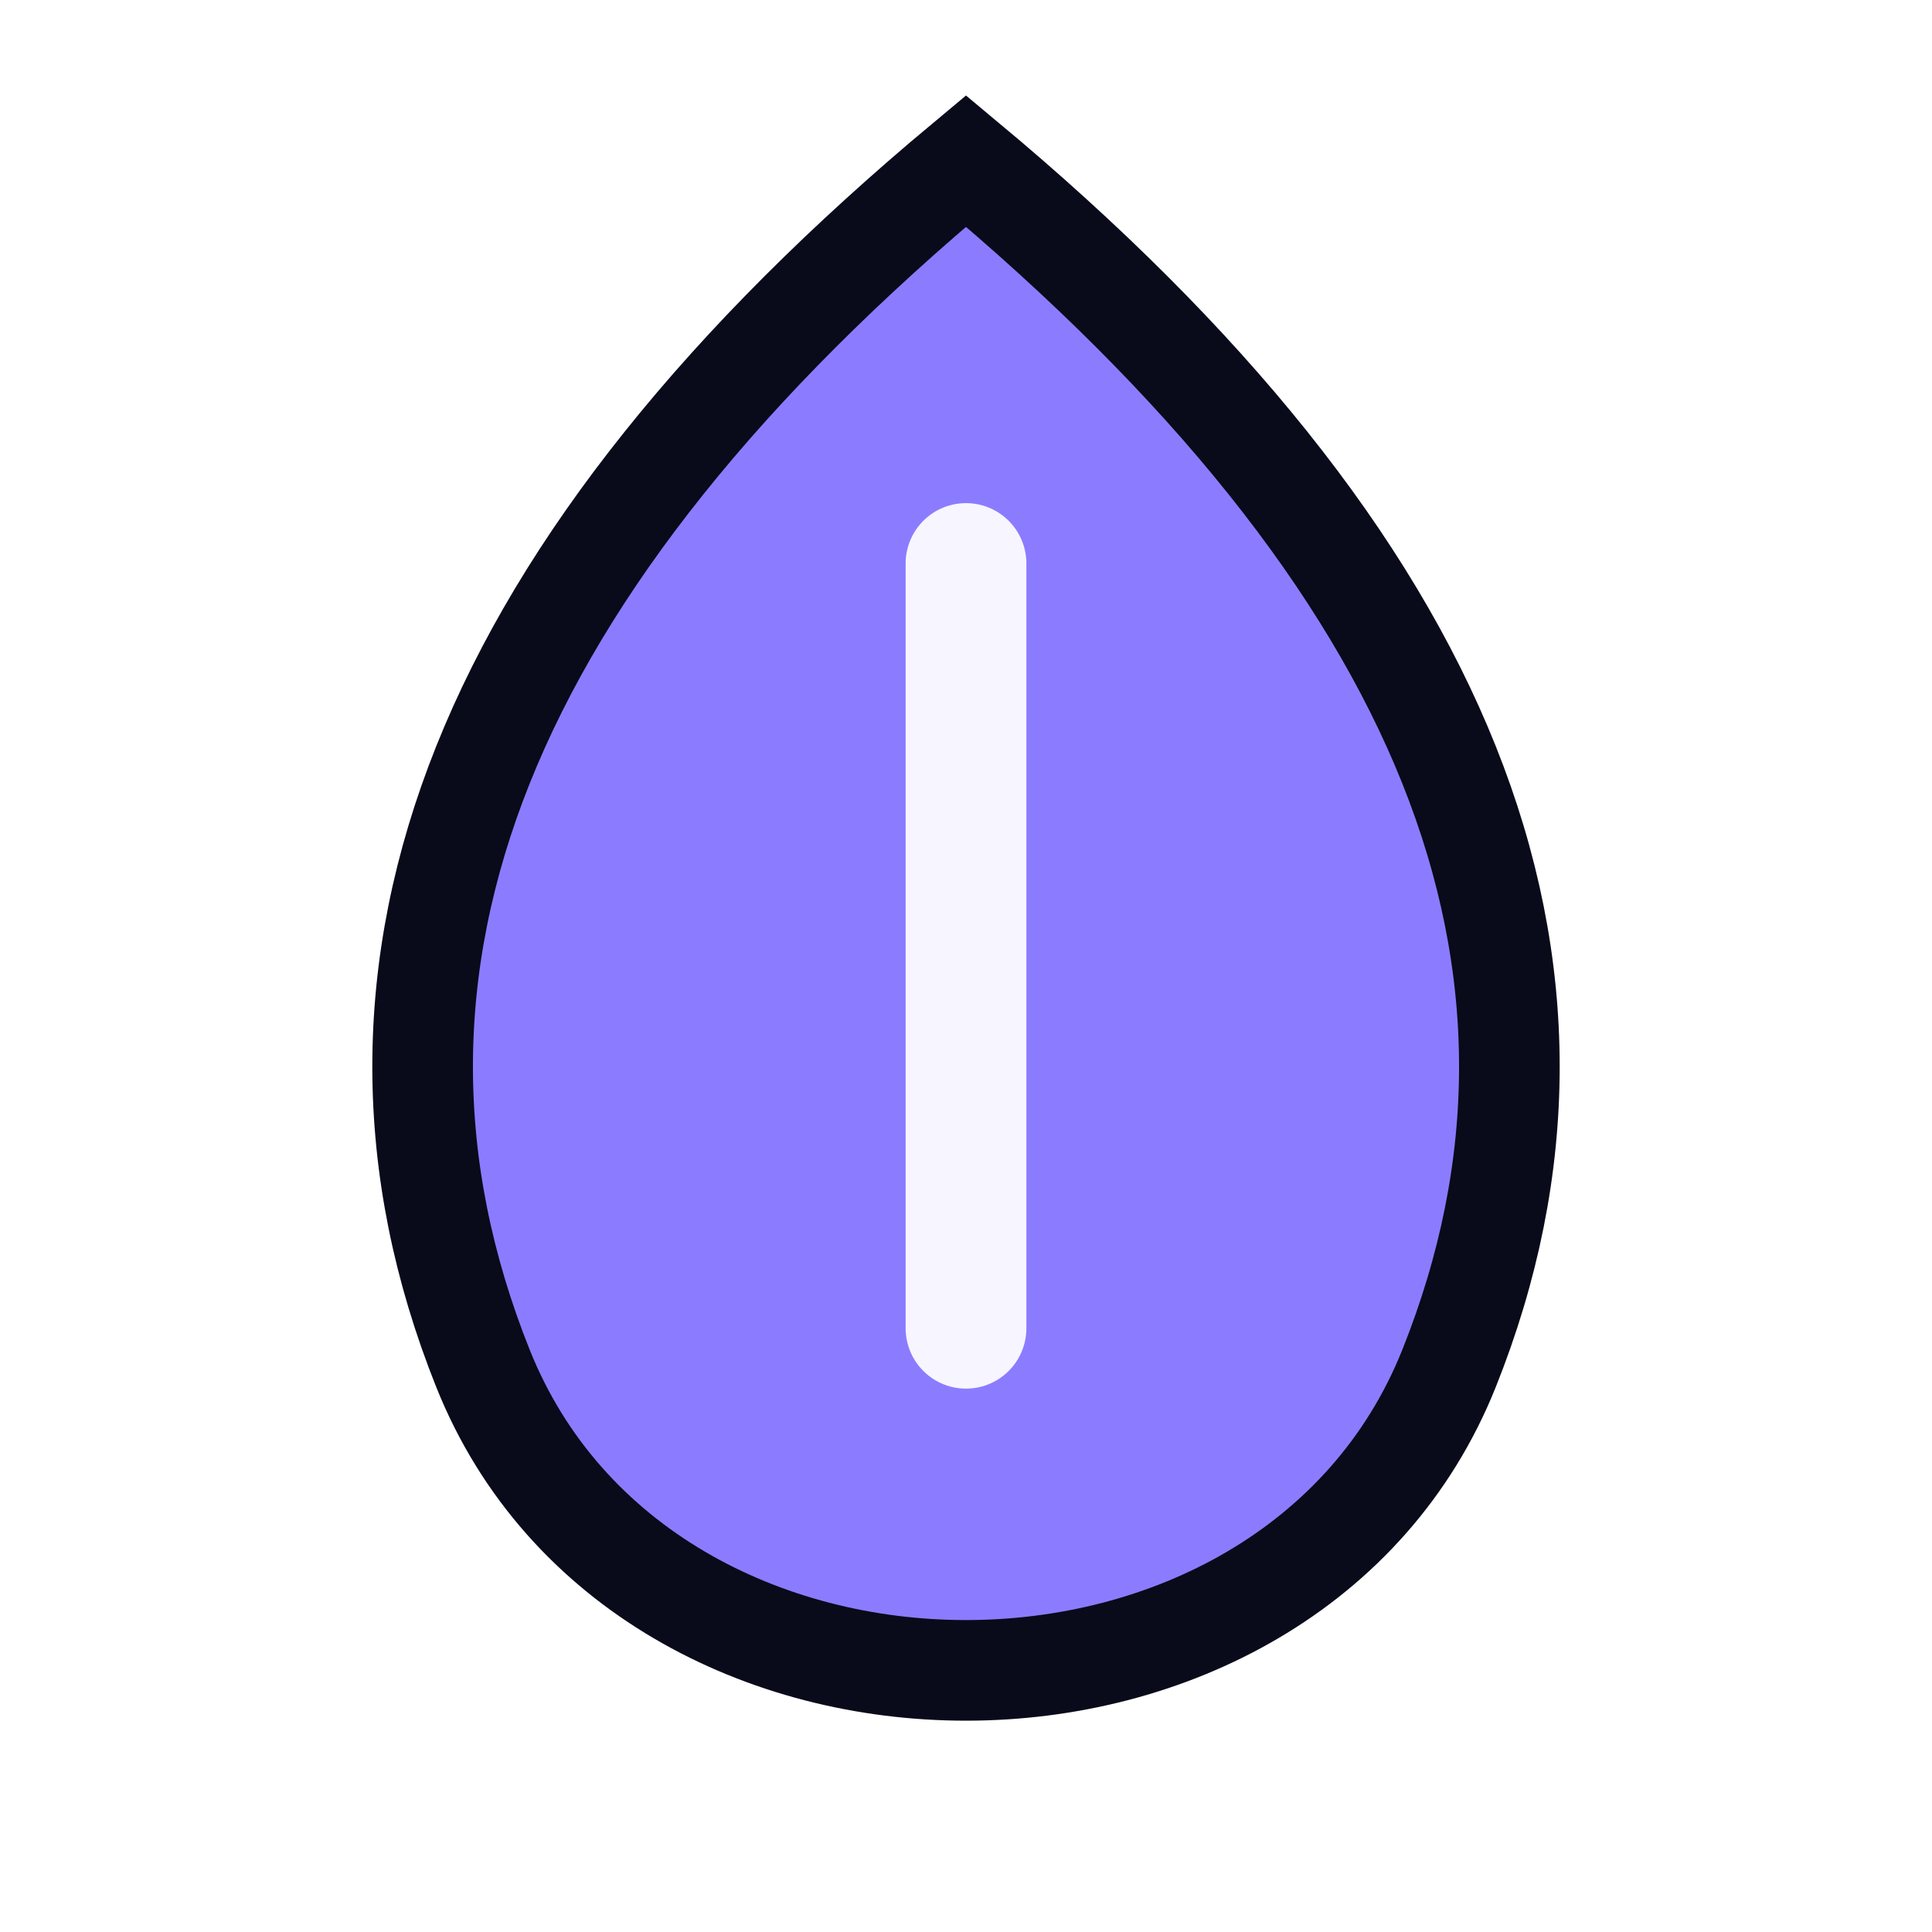
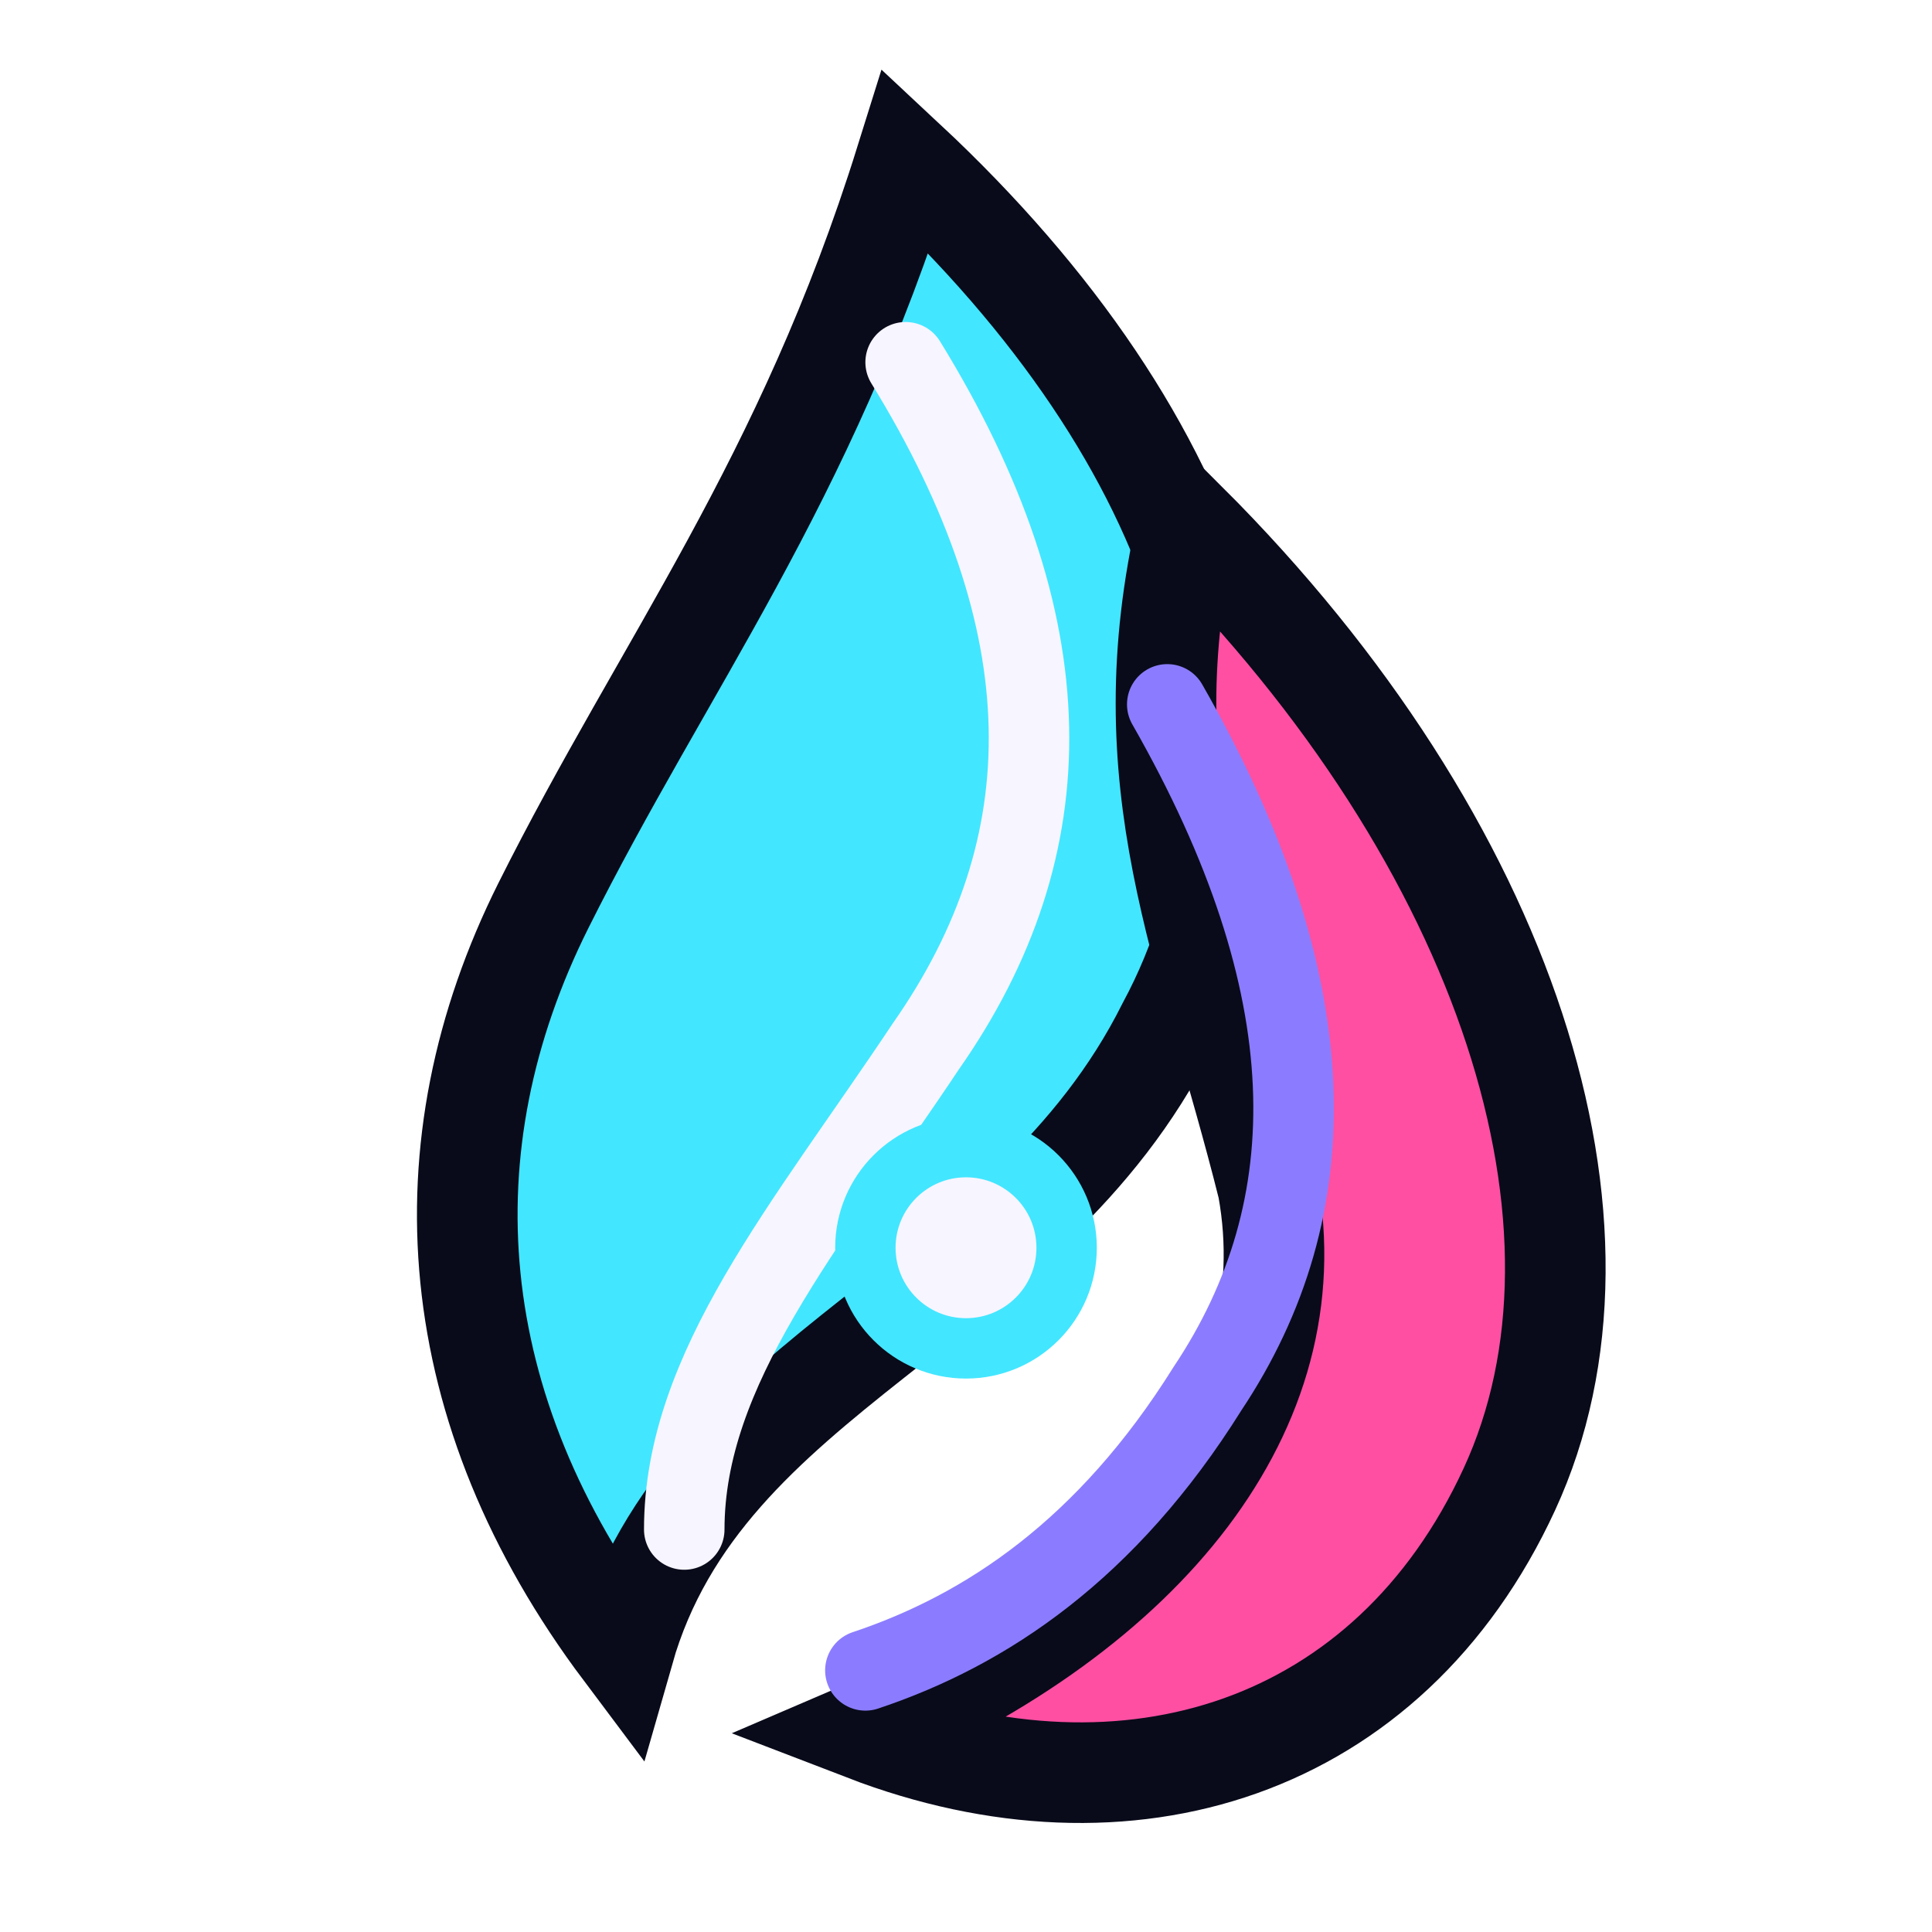
<svg xmlns="http://www.w3.org/2000/svg" width="96" height="96" viewBox="0 0 96 96" color-interpolation="sRGB" shape-rendering="geometricPrecision">
  <defs />
  <g id="asset">
    <g id="icon_aura_available">
-       <path d="M48 8 C72 28 80 48 72 68 C64 88 32 88 24 68 C16 48 24 28 48 8 Z" fill="#8B7CFF" stroke="#090B1A" stroke-width="5" />
-       <path d="M48 28 V66" stroke="#F7F5FF" stroke-width="6" stroke-linecap="round" />
+       <path d="M45 8 C60 22 65 38 58 51 C51 65 35 68 31 82 C22 70 21 57 27 45 C33 33 40 24 45 8 Z" fill="#43E6FF" stroke="#090B1A" stroke-width="5" />
+       <path d="M59 26 C75 42 81 61 75 74 C69 87 56 91 43 86 C57 80 65 70 63 59 C60 47 56 39 59 26 Z" fill="#FF4FA3" stroke="#090B1A" stroke-width="5" />
+       <path d="M45 18 C53 31 53 42 46 52 C40 61 34 68 34 76" fill="none" stroke="#F7F5FF" stroke-width="4" stroke-linecap="round" />
+       <path d="M58 35 C66 49 66 60 60 69 C55 77 49 81 43 83" fill="none" stroke="#8B7CFF" stroke-width="4" stroke-linecap="round" />
+       <circle cx="48" cy="62" r="5" fill="#F7F5FF" stroke="#43E6FF" stroke-width="3" />
    </g>
  </g>
</svg>
